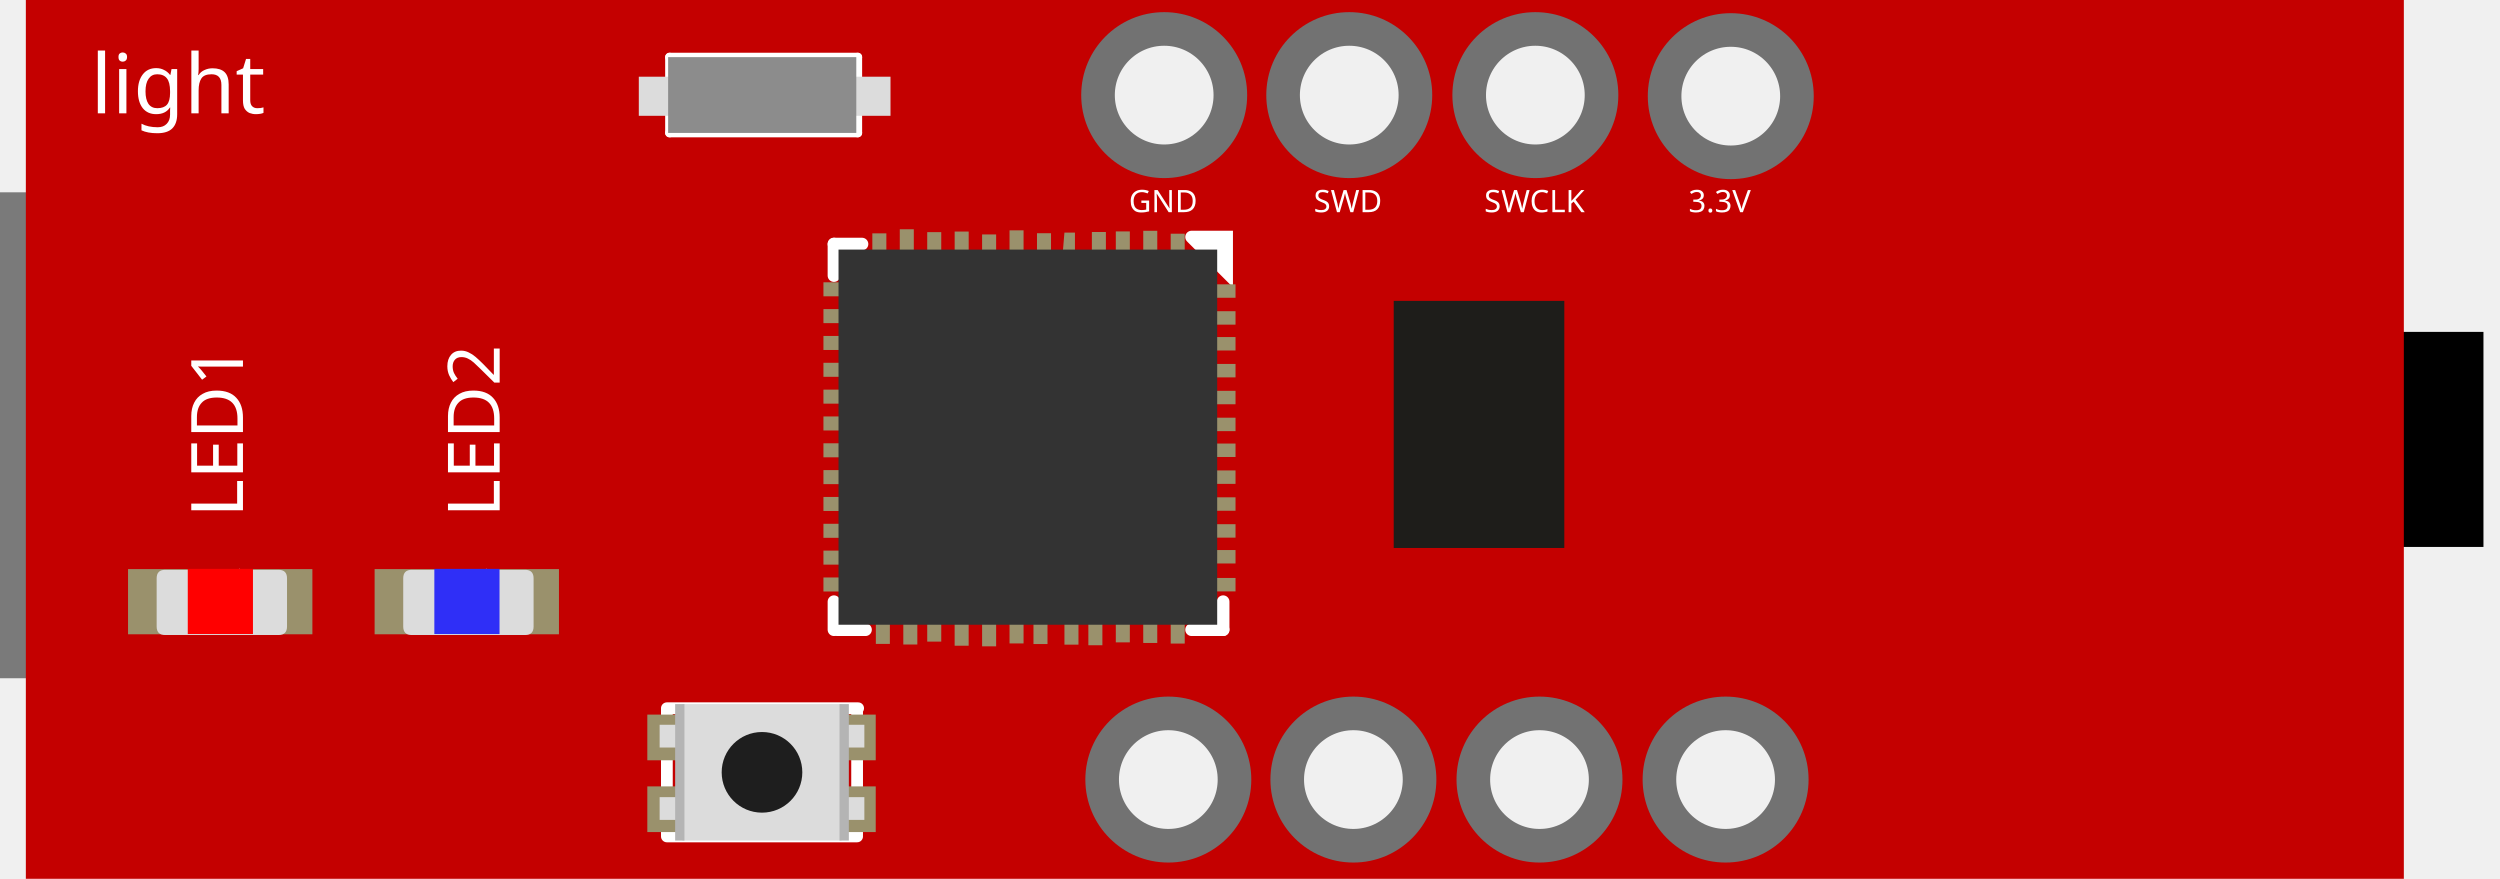
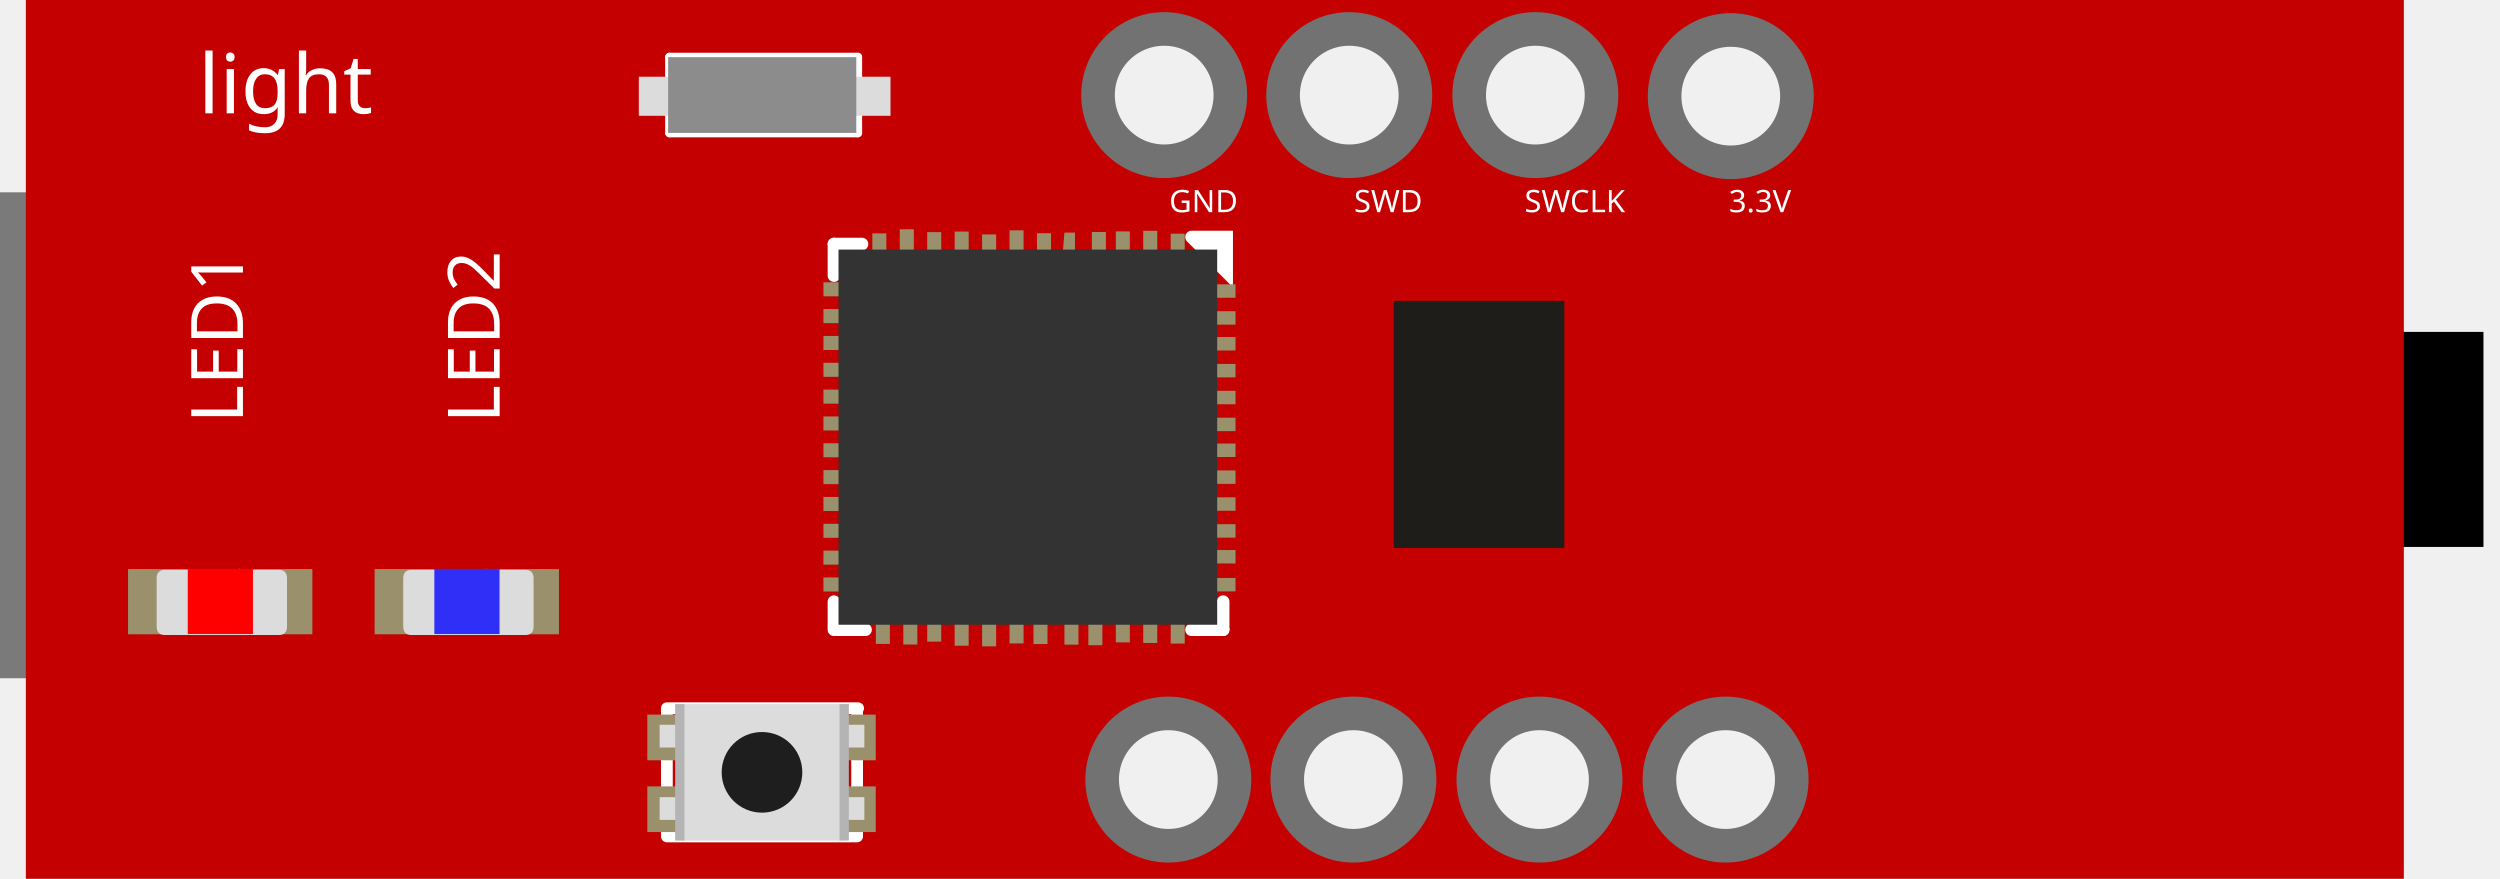
- <svg xmlns="http://www.w3.org/2000/svg" version="1.1" id="Layer_1" x="0px" y="0px" viewBox="0 0 241.8 85" style="enable-background:new 0 0 241.8 85;" xml:space="preserve">
-   <style type="text/css">
- 	.st0{fill:#7A7A7A;}
- 	.st1{fill:#C40000;}
- 	.st2{fill:none;stroke:#FFFFFF;stroke-width:0.36;stroke-linecap:round;}
- 	.st3{fill:#9A916C;}
- 	.st4{fill:#333333;}
- 	.st5{fill:#1E1D1A;}
- 	.st6{stroke:#FFFFFF;stroke-width:0.432;stroke-linecap:round;}
- 	.st7{stroke:#FFFFFF;stroke-width:0.36;stroke-linecap:round;}
- 	.st8{fill:#DCDCDC;}
- 	.st9{fill:#8C8C8C;}
- 	.st10{fill:none;stroke:#727272;stroke-width:3.251;}
- 	.st11{fill:#FFFFFF;}
- 	.st12{font-family:'OCRAStd';}
- 	.st13{font-size:8px;}
- 	.st14{fill:none;stroke:#FFFFFF;stroke-width:0.432;stroke-linecap:round;}
- 	.st15{fill:#FF0000;}
- 	.st16{font-size:7px;}
- 	.st17{fill:#2F2FF7;}
- 	.st18{font-size:3px;}
- 	.st19{stroke:#FFFFFF;stroke-width:1.136;stroke-linecap:round;}
- 	.st20{fill:none;stroke:#FFFFFF;stroke-width:1.136;}
- 	.st21{fill:#1E1E1E;}
- 	.st22{fill:#B4B4B4;}
- </style>
-   <path id="rect293" class="st0" d="M47,65.6H0v-47h47V65.6z" />
-   <path id="JACK_TX" d="M240.2,52.9h-20V32.1h20V52.9z" />
-   <path id="path6" class="st1" d="M232.5,85V-0.4H2.5V85H232.5z M166.9,69c3.6,0,6.4,2.9,6.4,6.4s-2.9,6.4-6.4,6.4  c-3.6,0-6.4-2.9-6.4-6.4S163.4,69,166.9,69z M130.9,69c3.6,0,6.4,2.9,6.4,6.4s-2.9,6.4-6.4,6.4c-3.6,0-6.4-2.9-6.4-6.4  S127.3,69,130.9,69z M113,69c3.6,0,6.4,2.9,6.4,6.4s-2.9,6.4-6.4,6.4c-3.6,0-6.4-2.9-6.4-6.4S109.3,69,113,69z M167.8,2.8  c3.6,0,6.4,2.9,6.4,6.4s-2.9,6.4-6.4,6.4c-3.6,0-6.4-2.9-6.4-6.4S164.2,2.8,167.8,2.8z M113,2.8c3.6,0,6.4,2.9,6.4,6.4  s-2.9,6.4-6.4,6.4c-3.6,0-6.4-2.9-6.4-6.4S109.3,2.8,113,2.8z M131.2,2.8c3.6,0,6.4,2.9,6.4,6.4s-2.9,6.4-6.4,6.4  c-3.6,0-6.4-2.9-6.4-6.4S127.6,2.8,131.2,2.8z M148.4,69c3.6,0,6.4,2.9,6.4,6.4s-2.9,6.4-6.4,6.4c-3.6,0-6.4-2.9-6.4-6.4  S144.8,69,148.4,69z M148.9,2.8c3.6,0,6.4,2.9,6.4,6.4s-2.9,6.4-6.4,6.4c-3.6,0-6.4-2.9-6.4-6.4S145.4,2.8,148.9,2.8z" />
+ <svg xmlns="http://www.w3.org/2000/svg" version="1.1" id="Layer_1" x="0" y="0" viewBox="0 0 241.8 85" xml:space="preserve">
+   <style>
+     .st2{fill:none;stroke:#fff;stroke-width:.36;stroke-linecap:round}.st3{fill:#9a916c}.st6,.st7{stroke:#fff;stroke-width:.432;stroke-linecap:round}.st7{stroke-width:.36}.st8{fill:#dcdcdc}.st10{fill:none;stroke:#727272;stroke-width:3.251}.st11{fill:#fff}.st12{font-family:'OCRAStd'}.st14{fill:none;stroke:#fff;stroke-width:.432;stroke-linecap:round}.st16{font-size:7px}.st18{font-size:3px}.st19,.st20{stroke:#fff;stroke-width:1.136}.st19{stroke-linecap:round}.st20{fill:none}
+   </style>
+   <path id="rect293" d="M47 65.6H0v-47h47v47z" fill="#7a7a7a" />
+   <path id="JACK_TX" d="M240.2 52.9h-20V32.1h20v20.8z" />
+   <path id="path6" d="M232.5 85V-.4H2.5V85h230zm-65.6-16c3.6 0 6.4 2.9 6.4 6.4s-2.9 6.4-6.4 6.4c-3.6 0-6.4-2.9-6.4-6.4s2.9-6.4 6.4-6.4zm-36 0c3.6 0 6.4 2.9 6.4 6.4s-2.9 6.4-6.4 6.4c-3.6 0-6.4-2.9-6.4-6.4s2.8-6.4 6.4-6.4zM113 69c3.6 0 6.4 2.9 6.4 6.4s-2.9 6.4-6.4 6.4c-3.6 0-6.4-2.9-6.4-6.4s2.7-6.4 6.4-6.4zm54.8-66.2c3.6 0 6.4 2.9 6.4 6.4s-2.9 6.4-6.4 6.4c-3.6 0-6.4-2.9-6.4-6.4s2.8-6.4 6.4-6.4zm-54.8 0c3.6 0 6.4 2.9 6.4 6.4s-2.9 6.4-6.4 6.4c-3.6 0-6.4-2.9-6.4-6.4s2.7-6.4 6.4-6.4zm18.2 0c3.6 0 6.4 2.9 6.4 6.4s-2.9 6.4-6.4 6.4c-3.6 0-6.4-2.9-6.4-6.4s2.8-6.4 6.4-6.4zM148.4 69c3.6 0 6.4 2.9 6.4 6.4s-2.9 6.4-6.4 6.4c-3.6 0-6.4-2.9-6.4-6.4s2.8-6.4 6.4-6.4zm.5-66.2c3.6 0 6.4 2.9 6.4 6.4s-2.9 6.4-6.4 6.4c-3.6 0-6.4-2.9-6.4-6.4s2.9-6.4 6.4-6.4z" fill="#c40000" />
  <g id="g273">
    <g id="g5241" transform="translate(-3.778 .545) scale(3.3911)">
      <g id="g5239">
-         <path id="line5221" class="st2" d="M35.1,17.8H36" />
-         <path id="line5223" class="st2" d="M36,17.8V17" />
-         <path id="line5225" class="st2" d="M25.8,17.8H25" />
-         <path id="line5227" class="st2" d="M24.9,17.8V17" />
-         <path id="line5229" class="st2" d="M24.9,7.7V6.8" />
-         <path id="line5231" class="st2" d="M24.9,6.8h0.8" />
+         <path id="line5221" class="st2" d="M35.1 17.8h.9" />
+         <path id="line5223" class="st2" d="M36 17.8V17" />
+         <path id="line5225" class="st2" d="M25.8 17.8H25" />
+         <path id="line5227" class="st2" d="M24.9 17.8V17" />
+         <path id="line5229" class="st2" d="M24.9 7.7v-.9" />
+         <path id="line5231" class="st2" d="M24.9 6.8h.8" />
        <g id="g5237">
-           <path id="path5235" class="st2" d="M35.1,6.6h1v1L35.1,6.6 M36.1,6.7h-0.9H36.1 M36.1,6.9h-0.7H36.1 M36.1,7.1h-0.5H36.1       M36.1,7.3h-0.4H36.1" />
+           <path id="path5235" class="st2" d="M35.1 6.6h1v1l-1-1m1 .1h-.9.9m0 .2h-.7.7m0 .2h-.5.5m0 .2h-.4.4" />
        </g>
      </g>
    </g>
    <g id="g6284" transform="matrix(0 -3.3911 3.3911 0 30.486 290.84)">
      <g id="g6282">
        <g id="g6280">
          <g id="g5561">
-             <path id="connector28pin" class="st3" d="M79.1,24.4v0.4h-1.2v-0.4H79.1z" />
+             <path id="connector28pin" class="st3" d="M79.1 24.4v.4h-1.2v-.4h1.2z" />
          </g>
        </g>
      </g>
    </g>
    <g id="g6292" transform="rotate(-90 165.469 130.176) scale(3.3911)">
      <g id="g6290">
        <g id="g6288">
          <g id="g5564">
-             <path id="connector29pin" class="st3" d="M80.6,22.2v0.4h-1.2v-0.4H80.6z" />
+             <path id="connector29pin" class="st3" d="M80.6 22.2v.4h-1.2v-.4h1.2z" />
          </g>
        </g>
      </g>
    </g>
    <g id="g6300" transform="rotate(-90 170.276 130.177) scale(3.3911)">
      <g id="g6298">
        <g id="g6296">
          <g id="g5567">
-             <path id="connector30pin" class="st3" d="M82,20v0.4h-1.2V20H82z" />
+             <path id="connector30pin" class="st3" d="M82 20v.4h-1.2V20H82z" />
          </g>
        </g>
      </g>
    </g>
    <g id="g6308" transform="rotate(-90 175.081 130.176) scale(3.3911)">
      <g id="g6306">
        <g id="g6304">
          <g id="g5570">
-             <path id="connector31pin" class="st3" d="M83.4,17.9v0.4h-1.2v-0.4H83.4z" />
+             <path id="connector31pin" class="st3" d="M83.4 17.9v.4h-1.2v-.4h1.2z" />
          </g>
        </g>
      </g>
    </g>
    <g id="g6316" transform="rotate(-90 179.888 130.177) scale(3.3911)">
      <g id="g6314">
        <g id="g6312">
          <g id="g5573">
-             <path id="connector32pin" class="st3" d="M84.8,15.7V16h-1.2v-0.4L84.8,15.7L84.8,15.7z" />
+             <path id="connector32pin" class="st3" d="M84.8 15.7v.3h-1.2v-.4l1.2.1z" />
          </g>
        </g>
      </g>
    </g>
    <g id="g6324" transform="matrix(0 -3.3911 3.3911 0 54.518 314.87)">
      <g id="g6322">
        <g id="g6320">
          <g id="g5576">
-             <path id="connector33pin" class="st3" d="M86.2,13.5v0.4H85v-0.4H86.2z" />
+             <path id="connector33pin" class="st3" d="M86.2 13.5v.4H85v-.4h1.2z" />
          </g>
        </g>
      </g>
    </g>
    <g id="g6332" transform="rotate(-90 189.5 130.177) scale(3.3911)">
      <g id="g6330">
        <g id="g6328">
          <g id="g5579">
-             <path id="connector34pin" class="st3" d="M87.7,11.3v0.4h-1.2v-0.4H87.7z" />
+             <path id="connector34pin" class="st3" d="M87.7 11.3v.4h-1.2v-.4h1.2z" />
          </g>
        </g>
      </g>
    </g>
    <g id="g6340" transform="matrix(0 -3.3911 3.3911 0 64.13 324.483)">
      <g id="g6338">
        <g id="g6336">
          <g id="g5582">
-             <path id="connector35pin" class="st3" d="M89,9.1v0.4h-1.2V9.1H89z" />
+             <path id="connector35pin" class="st3" d="M89 9.1v.4h-1.2v-.4H89z" />
          </g>
        </g>
      </g>
    </g>
    <g id="g6348" transform="matrix(0 -3.3911 3.3911 0 68.936 329.29)">
      <g id="g6346">
        <g id="g6344">
          <g id="g5585">
-             <path id="connector36pin" class="st3" d="M90.5,6.9v0.4h-1.2V6.9H90.5z" />
+             <path id="connector36pin" class="st3" d="M90.5 6.9v.4h-1.2v-.4h1.2z" />
          </g>
        </g>
      </g>
    </g>
    <g id="g6356" transform="rotate(-90 203.919 130.176) scale(3.3911)">
      <g id="g6354">
        <g id="g6352">
          <g id="g5588">
-             <path id="connector37pin" class="st3" d="M91.9,4.7v0.4h-1.2V4.7H91.9z" />
+             <path id="connector37pin" class="st3" d="M91.9 4.7v.4h-1.2v-.4h1.2z" />
          </g>
        </g>
      </g>
    </g>
    <g id="g6364" transform="rotate(-90 208.726 130.177) scale(3.3911)">
      <g id="g6362">
        <g id="g6360">
          <g id="g5591">
-             <path id="connector38pin" class="st3" d="M93.4,2.5v0.4h-1.2V2.5H93.4z" />
+             <path id="connector38pin" class="st3" d="M93.4 2.5v.4h-1.2v-.4h1.2z" />
          </g>
        </g>
      </g>
    </g>
    <g id="g6372" transform="rotate(-90 213.531 130.176) scale(3.3911)">
      <g id="g6370">
        <g id="g6368">
          <g id="g5594">
-             <path id="connector39pin" class="st3" d="M94.7,0.3v0.4h-1.2V0.3H94.7z" />
+             <path id="connector39pin" class="st3" d="M94.7.3v.4h-1.2V.3h1.2z" />
          </g>
        </g>
      </g>
    </g>
    <g id="g6380" transform="rotate(180 220.228 121.319) scale(3.3911)">
      <g id="g6378">
        <g id="g6376">
          <g id="g5597">
-             <path id="connector40pin" class="st3" d="M106.4,63.5h-1.2v-0.4h1.2V63.5z" />
+             <path id="connector40pin" class="st3" d="M106.4 63.5h-1.2v-.4h1.2v.4z" />
          </g>
        </g>
      </g>
    </g>
    <g id="g6388" transform="rotate(180 220.228 116.512) scale(3.3911)">
      <g id="g6386">
        <g id="g6384">
          <g id="g5600">
-             <path id="connector41pin" class="st3" d="M106.4,59.9h-1.2v-0.4h1.2V59.9z" />
+             <path id="connector41pin" class="st3" d="M106.4 59.9h-1.2v-.4h1.2v.4z" />
          </g>
        </g>
      </g>
    </g>
    <g id="g6396" transform="rotate(180 220.228 111.706) scale(3.3911)">
      <g id="g6394">
        <g id="g6392">
          <g id="g5603">
-             <path id="connector42pin" class="st3" d="M106.4,56.3h-1.2v-0.4h1.2V56.3z" />
+             <path id="connector42pin" class="st3" d="M106.4 56.3h-1.2v-.4h1.2v.4z" />
          </g>
        </g>
      </g>
    </g>
    <g id="g6404" transform="rotate(180 220.228 106.9) scale(3.3911)">
      <g id="g6402">
        <g id="g6400">
          <g id="g5606">
-             <path id="connector43pin" class="st3" d="M106.4,52.7h-1.2v-0.4h1.2V52.7z" />
+             <path id="connector43pin" class="st3" d="M106.4 52.7h-1.2v-.4h1.2v.4z" />
          </g>
        </g>
      </g>
    </g>
    <g id="g6412" transform="rotate(180 220.228 102.094) scale(3.3911)">
      <g id="g6410">
        <g id="g6408">
          <g id="g5609">
-             <path id="connector44pin" class="st3" d="M106.4,49.1h-1.2v-0.4h1.2V49.1z" />
+             <path id="connector44pin" class="st3" d="M106.4 49.1h-1.2v-.4h1.2v.4z" />
          </g>
        </g>
      </g>
    </g>
    <g id="g6420" transform="rotate(180 220.228 97.287) scale(3.3911)">
      <g id="g6418">
        <g id="g6416">
          <g id="g5612">
-             <path id="connector45pin" class="st3" d="M106.4,45.5h-1.2v-0.4h1.2V45.5z" />
+             <path id="connector45pin" class="st3" d="M106.4 45.5h-1.2v-.4h1.2v.4z" />
          </g>
        </g>
      </g>
    </g>
    <g id="g6428" transform="rotate(180 220.228 92.481) scale(3.3911)">
      <g id="g6426">
        <g id="g6424">
          <g id="g5615">
-             <path id="connector46pin" class="st3" d="M106.4,41.9h-1.2v-0.4h1.2V41.9z" />
+             <path id="connector46pin" class="st3" d="M106.4 41.9h-1.2v-.4h1.2v.4z" />
          </g>
        </g>
      </g>
    </g>
    <g id="g6436" transform="rotate(180 220.228 87.674) scale(3.3911)">
      <g id="g6434">
        <g id="g6432">
          <g id="g5618">
-             <path id="connector47pin" class="st3" d="M106.4,38.3h-1.2v-0.4h1.2V38.3z" />
+             <path id="connector47pin" class="st3" d="M106.4 38.3h-1.2v-.4h1.2v.4z" />
          </g>
        </g>
      </g>
    </g>
    <g id="g6444" transform="rotate(180 220.228 82.868) scale(3.3911)">
      <g id="g6442">
        <g id="g6440">
          <g id="g5621">
-             <path id="connector48pin" class="st3" d="M106.4,34.7h-1.2v-0.4h1.2V34.7z" />
+             <path id="connector48pin" class="st3" d="M106.4 34.7h-1.2v-.4h1.2v.4z" />
          </g>
        </g>
      </g>
    </g>
    <g id="g6452" transform="rotate(180 220.228 78.062) scale(3.3911)">
      <g id="g6450">
        <g id="g6448">
          <g id="g5624">
-             <path id="connector49pin" class="st3" d="M106.4,31.1h-1.2v-0.4h1.2V31.1z" />
+             <path id="connector49pin" class="st3" d="M106.4 31.1h-1.2v-.4h1.2v.4z" />
          </g>
        </g>
      </g>
    </g>
    <g id="g6460" transform="rotate(180 220.228 73.255) scale(3.3911)">
      <g id="g6458">
        <g id="g6456">
          <g id="g5627">
-             <path id="connector50pin" class="st3" d="M106.4,27.5h-1.2v-0.4h1.2V27.5z" />
+             <path id="connector50pin" class="st3" d="M106.4 27.5h-1.2v-.4h1.2v.4z" />
          </g>
        </g>
      </g>
    </g>
    <g id="g6468" transform="rotate(180 220.228 68.45) scale(3.3911)">
      <g id="g6466">
        <g id="g6464">
          <g id="g5630">
-             <path id="connector51pin" class="st3" d="M106.4,23.9h-1.2v-0.4h1.2V23.9z" />
+             <path id="connector51pin" class="st3" d="M106.4 23.9h-1.2v-.4h1.2v.4z" />
          </g>
        </g>
      </g>
    </g>
    <g id="g6476" transform="rotate(90 212.987 59.591) scale(3.3911)">
      <g id="g6474">
        <g id="g6472">
          <g id="g5633">
-             <path id="connector52pin" class="st3" d="M62.4,55.4V55h1.2v0.4H62.4z" />
+             <path id="connector52pin" class="st3" d="M62.4 55.4V55h1.2v.4h-1.2z" />
          </g>
        </g>
      </g>
    </g>
    <g id="g6484" transform="rotate(90 208.182 59.592) scale(3.3911)">
      <g id="g6482">
        <g id="g6480">
          <g id="g5636">
-             <path id="connector53pin" class="st3" d="M61,53.2v-0.4h1.2v0.4H61z" />
+             <path id="connector53pin" class="st3" d="M61 53.2v-.4h1.2v.4H61z" />
          </g>
        </g>
      </g>
    </g>
    <g id="g6492" transform="rotate(90 203.375 59.592) scale(3.3911)">
      <g id="g6490">
        <g id="g6488">
          <g id="g5639">
-             <path id="connector54pin" class="st3" d="M59.5,51.1v-0.4h1.2v0.4H59.5z" />
+             <path id="connector54pin" class="st3" d="M59.5 51.1v-.4h1.2v.4h-1.2z" />
          </g>
        </g>
      </g>
    </g>
    <g id="g6500" transform="rotate(90 198.567 59.59) scale(3.3911)">
      <g id="g6498">
        <g id="g6496">
          <g id="g5642">
-             <path id="connector55pin" class="st3" d="M58.2,48.9v-0.4h1.2v0.4H58.2z" />
+             <path id="connector55pin" class="st3" d="M58.2 48.9v-.4h1.2v.4h-1.2z" />
          </g>
        </g>
      </g>
    </g>
    <g id="g6508" transform="rotate(90 193.762 59.592) scale(3.3911)">
      <g id="g6506">
        <g id="g6504">
          <g id="g5645">
-             <path id="connector56pin" class="st3" d="M56.8,46.7v-0.4H58v0.4H56.8z" />
+             <path id="connector56pin" class="st3" d="M56.8 46.7v-.4H58v.4h-1.2z" />
          </g>
        </g>
      </g>
    </g>
    <g id="g6516" transform="rotate(90 188.955 59.591) scale(3.3911)">
      <g id="g6514">
        <g id="g6512">
          <g id="g5648">
-             <path id="connector57pin" class="st3" d="M55.3,44.5v-0.4h1.2v0.4H55.3z" />
+             <path id="connector57pin" class="st3" d="M55.3 44.5v-.4h1.2v.4h-1.2z" />
          </g>
        </g>
      </g>
    </g>
    <g id="g6524" transform="rotate(90 184.149 59.591) scale(3.3911)">
      <g id="g6522">
        <g id="g6520">
          <g id="g5651">
-             <path id="connector58pin" class="st3" d="M53.9,42.3V42h1.2v0.4h-1.2V42.3z" />
+             <path id="connector58pin" class="st3" d="M53.9 42.3V42h1.2v.4h-1.2v-.1z" />
          </g>
        </g>
      </g>
    </g>
    <g id="g6532" transform="rotate(90 179.344 59.592) scale(3.3911)">
      <g id="g6530">
        <g id="g6528">
          <g id="g5654">
-             <path id="connector59pin" class="st3" d="M52.5,40.1v-0.4h1.2v0.4H52.5z" />
+             <path id="connector59pin" class="st3" d="M52.5 40.1v-.4h1.2v.4h-1.2z" />
          </g>
        </g>
      </g>
    </g>
    <g id="g6540" transform="rotate(90 174.537 59.591) scale(3.3911)">
      <g id="g6538">
        <g id="g6536">
          <g id="g5657">
-             <path id="connector60pin" class="st3" d="M51.1,38v-0.4h1.2V38H51.1z" />
+             <path id="connector60pin" class="st3" d="M51.1 38v-.4h1.2v.4h-1.2z" />
          </g>
        </g>
      </g>
    </g>
    <g id="g6548" transform="rotate(90 169.73 59.592) scale(3.3911)">
      <g id="g6546">
        <g id="g6544">
          <g id="g5660">
-             <path id="connector61pin" class="st3" d="M49.6,35.8v-0.4h1.2v0.4H49.6z" />
+             <path id="connector61pin" class="st3" d="M49.6 35.8v-.4h1.2v.4h-1.2z" />
          </g>
        </g>
      </g>
    </g>
    <g id="g6556" transform="rotate(90 164.924 59.591) scale(3.3911)">
      <g id="g6554">
        <g id="g6552">
          <g id="g5663">
-             <path id="connector62pin" class="st3" d="M48.2,33.6v-0.4h1.2v0.4H48.2z" />
+             <path id="connector62pin" class="st3" d="M48.2 33.6v-.4h1.2v.4h-1.2z" />
          </g>
        </g>
      </g>
    </g>
    <g id="g6564" transform="rotate(90 160.119 59.592) scale(3.3911)">
      <g id="g6562">
        <g id="g6560">
          <g id="g5666">
-             <path id="connector63pin" class="st3" d="M46.9,31.4V31H48v0.4H46.9z" />
-           </g>
-         </g>
-       </g>
-     </g>
-     <path id="connector64pin" class="st3" d="M119.5,57.2h-3.9v-1.3h3.9V57.2z" />
-     <path id="connector65pin" class="st3" d="M119.5,54.5h-3.9v-1.3h3.9V54.5z" />
-     <path id="connector66pin" class="st3" d="M119.5,52h-3.9v-1.3h3.9V52z" />
-     <path id="connector67pin" class="st3" d="M119.5,49.4h-3.9v-1.3h3.9V49.4z" />
-     <path id="connector68pin" class="st3" d="M119.5,46.8h-3.9v-1.3h3.9V46.8z" />
-     <path id="connector69pin" class="st3" d="M119.5,44.2h-3.9v-1.3h3.9V44.2z" />
-     <path id="connector70pin" class="st3" d="M119.5,41.7h-3.9v-1.3h3.9V41.7z" />
-     <path id="connector71pin" class="st3" d="M119.5,39.1h-3.9v-1.3h3.9V39.1z" />
-     <path id="connector72pin" class="st3" d="M119.5,36.5h-3.9v-1.3h3.9V36.5z" />
-     <path id="connector73pin" class="st3" d="M119.5,33.9h-3.9v-1.3h3.9V33.9z" />
-     <path id="connector74pin" class="st3" d="M119.5,31.4h-3.9v-1.3h3.9V31.4z" />
-     <path id="connector75pin" class="st3" d="M119.5,28.8h-3.9v-1.3h3.9V28.8z" />
-     <path id="connector76pin" class="st3" d="M111.8,54.4H87.2V30.2h24.5v24.2H111.8z" />
+             <path id="connector63pin" class="st3" d="M46.9 31.4V31H48v.4h-1.1z" />
+           </g>
+         </g>
+       </g>
+     </g>
+     <path id="connector64pin" class="st3" d="M119.5 57.2h-3.9v-1.3h3.9v1.3z" />
+     <path id="connector65pin" class="st3" d="M119.5 54.5h-3.9v-1.3h3.9v1.3z" />
+     <path id="connector66pin" class="st3" d="M119.5 52h-3.9v-1.3h3.9V52z" />
+     <path id="connector67pin" class="st3" d="M119.5 49.4h-3.9v-1.3h3.9v1.3z" />
+     <path id="connector68pin" class="st3" d="M119.5 46.8h-3.9v-1.3h3.9v1.3z" />
+     <path id="connector69pin" class="st3" d="M119.5 44.2h-3.9v-1.3h3.9v1.3z" />
+     <path id="connector70pin" class="st3" d="M119.5 41.7h-3.9v-1.3h3.9v1.3z" />
+     <path id="connector71pin" class="st3" d="M119.5 39.1h-3.9v-1.3h3.9v1.3z" />
+     <path id="connector72pin" class="st3" d="M119.5 36.5h-3.9v-1.3h3.9v1.3z" />
+     <path id="connector73pin" class="st3" d="M119.5 33.9h-3.9v-1.3h3.9v1.3z" />
+     <path id="connector74pin" class="st3" d="M119.5 31.4h-3.9v-1.3h3.9v1.3z" />
+     <path id="connector75pin" class="st3" d="M119.5 28.8h-3.9v-1.3h3.9v1.3z" />
+     <path id="connector76pin" class="st3" d="M111.8 54.4H87.2V30.2h24.5v24.2h.1z" />
    <g id="g7917" transform="translate(148.585 61.442) scale(3.3911)">
      <g id="g7915">
        <g id="g7913">
          <g id="tqfn48_7mm">
-             <path id="rect5919" class="st4" d="M-9.1-0.3h-10.8V-11h10.8L-9.1-0.3z" />
-           </g>
-         </g>
-       </g>
-     </g>
-   </g>
-   <path id="rect295" class="st5" d="M151.3,53h-16.5V29.1h16.5V53z" />
-   <g>
-     <g id="g10264" transform="translate(-.001 -2.981) scale(2.36354)">
-       <g id="g10268">
-         <path id="line10272" class="st6" d="M29.8,5.1l2.9-0.8" />
-         <path id="line10274" class="st6" d="M32.7,4.4v1.5" />
-         <path id="line10276" class="st6" d="M32.7,5.9l-2.9-0.8" />
-         <path id="line10278" class="st7" d="M27.4,3.6h7.7" />
-         <path id="line10280" class="st7" d="M35.1,3.6v3.1" />
-         <path id="line10282" class="st7" d="M35.1,6.7h-7.7" />
-         <path id="line10284" class="st7" d="M27.4,6.7V3.6" />
-       </g>
-     </g>
-     <g id="g5075" transform="translate(109.278 115.726) scale(2.36354)">
-       <g id="sod-123fl" transform="rotate(180 5.103 2.338)">
-         <g id="g16802">
-           <path id="rect3" class="st8" d="M30.3,50.5H20v-1.6h10.3V50.5z" />
-           <path id="rect5" class="st9" d="M29.1,51.3h-7.7v-3.1h7.7C29.1,48.2,29.1,51.3,29.1,51.3z" />
-         </g>
+             <path id="rect5919" d="M-9.1-.3h-10.8V-11h10.8V-.3z" fill="#333" />
+           </g>
+         </g>
+       </g>
+     </g>
+   </g>
+   <path id="rect295" d="M151.3 53h-16.5V29.1h16.5V53z" fill="#1e1d1a" />
+   <g id="g10264" transform="translate(-.001 -2.981) scale(2.36354)">
+     <g id="g10268">
+       <path id="line10272" class="st6" d="M29.8 5.1l2.9-.8" />
+       <path id="line10274" class="st6" d="M32.7 4.4v1.5" />
+       <path id="line10276" class="st6" d="M32.7 5.9l-2.9-.8" />
+       <path id="line10278" class="st7" d="M27.4 3.6h7.7" />
+       <path id="line10280" class="st7" d="M35.1 3.6v3.1" />
+       <path id="line10282" class="st7" d="M35.1 6.7h-7.7" />
+       <path id="line10284" class="st7" d="M27.4 6.7V3.6" />
+     </g>
+   </g>
+   <g id="g5075" transform="translate(109.278 115.726) scale(2.36354)">
+     <g id="sod-123fl" transform="rotate(180 5.103 2.338)">
+       <g id="g16802">
+         <path id="rect3" class="st8" d="M30.3 50.5H20v-1.6h10.3v1.6z" />
+         <path id="rect5" d="M29.1 51.3h-7.7v-3.1h7.7v3.1z" fill="#8c8c8c" />
      </g>
    </g>
  </g>
  <circle class="st10" cx="166.9" cy="75.4" r="6.4" />
  <circle class="st10" cx="148.9" cy="75.4" r="6.4" />
  <circle class="st10" cx="130.9" cy="75.4" r="6.4" />
  <circle class="st10" cx="113" cy="75.4" r="6.4" />
-   <text transform="matrix(1 0 0 1 8.7731 10.9641)" class="st11 st12 st13">light</text>
+   <text transform="translate(8.773 10.964)" class="st11 st12" font-size="8">
+     light
+   </text>
  <g id="LED1_1_">
    <g id="g206" transform="matrix(0 2.7412 -2.7412 0 211.757 0)">
      <g id="g210">
        <g id="g214">
-           <path id="path218" class="st14" d="M21.2,69.9L20.5,69h1.4L21.2,69.9 M21.9,69.1h-1.3H21.9" />
+           <path id="path218" class="st14" d="M21.2 69.9l-.7-.9h1.4l-.7.9m.7-.8h-1.3 1.3" />
        </g>
        <g id="g4601" transform="rotate(180 2.97 4.533)">
          <g id="g4599">
            <g id="g220">
-               <path id="rect222" class="st11" d="M-16.4-61.2h2.2v0.4h-2.2V-61.2z" />
+               <path id="rect222" class="st11" d="M-16.4-61.2h2.2v.4h-2.2v-.4z" />
            </g>
          </g>
        </g>
      </g>
    </g>
    <g id="g4995" transform="rotate(-90 104.717 -72.151) scale(2.7412)">
      <g id="g4993">
        <g id="g520">
-           <path id="connector74pin_1_" class="st3" d="M-10.5-55.8h2.3v2.3h-2.3V-55.8z" />
+           <path id="connector74pin_1_" class="st3" d="M-10.5-55.8h2.3v2.3h-2.3v-2.3z" />
        </g>
      </g>
    </g>
    <g id="g5001" transform="rotate(-90 93.061 -60.495) scale(2.7412)">
      <g id="g4999">
        <g id="g523">
-           <path id="connector75pin_1_" class="st3" d="M-10.5-51.5h2.3v2.3h-2.3V-51.5z" />
+           <path id="connector75pin_1_" class="st3" d="M-10.5-51.5h2.3v2.3h-2.3v-2.3z" />
        </g>
      </g>
    </g>
    <g transform="rotate(90 90.763 103.937) scale(2.7412)">
      <g id="g5225">
        <g id="_x30_603-led-green">
          <g id="g5220">
            <g id="g677">
-               <path id="path679" class="st8" d="M15.3,65.2v-4c0-0.2,0.1-0.3,0.3-0.3h1.7c0.2,0,0.3,0.1,0.3,0.3v4c0,0.2-0.1,0.3-0.3,0.3        h-1.7C15.4,65.5,15.3,65.4,15.3,65.2L15.3,65.2z" />
+               <path id="path679" class="st8" d="M15.3 65.2v-4c0-.2.1-.3.3-.3h1.7c.2 0 .3.1.3.3v4c0 .2-.1.3-.3.3h-1.7c-.2 0-.3-.1-.3-.3z" />
              <g id="g5216" transform="rotate(-90 1.134 2.268)">
                <g id="g5214">
-                   <path id="rect681" class="st15" d="M-58.7,18.7H-61v-2.3h2.3V18.7z" />
+                   <path id="rect681" d="M-58.7 18.7H-61v-2.3h2.3v2.3z" fill="red" />
                </g>
              </g>
            </g>
          </g>
        </g>
      </g>
    </g>
  </g>
-   <text id="led1t" transform="matrix(6.123234e-17 -1 1 6.123234e-17 23.4993 50.0225)" class="st11 st12 st16">LED1</text>
-   <text id="led2t" transform="matrix(6.123234e-17 -1 1 6.123234e-17 48.3284 50.0225)" class="st11 st12 st16">LED2</text>
+   <text id="led1t" transform="rotate(-90 36.76 13.262)" class="st11 st12 st16">
+     LED1
+   </text>
+   <text id="led2t" transform="rotate(-90 49.175 .847)" class="st11 st12 st16">
+     LED2
+   </text>
  <g id="LED2">
    <g id="g206_1_" transform="matrix(0 2.7412 -2.7412 0 211.757 0)">
      <g id="g210_1_">
        <g id="g214_1_">
-           <path id="path218_1_" class="st14" d="M21.2,61.2l-0.7-0.9h1.4L21.2,61.2 M21.9,60.4h-1.3H21.9" />
+           <path id="path218_1_" class="st14" d="M21.2 61.2l-.7-.9h1.4l-.7.9m.7-.8h-1.3 1.3" />
        </g>
        <g id="g4601_1_" transform="rotate(180 2.97 4.533)">
          <g id="g4599_1_">
            <g id="g220_1_">
-               <path id="rect222_1_" class="st11" d="M-16.4-52.5h2.2v0.4h-2.2V-52.5z" />
+               <path id="rect222_1_" class="st11" d="M-16.4-52.5h2.2v.4h-2.2v-.4z" />
            </g>
          </g>
        </g>
      </g>
    </g>
    <g id="g4995_1_" transform="rotate(-90 104.717 -72.151) scale(2.7412)">
      <g id="g4993_1_">
        <g id="g520_1_">
-           <path id="connector74pin_2_" class="st3" d="M-10.5-47.1h2.3v2.3h-2.3V-47.1z" />
+           <path id="connector74pin_2_" class="st3" d="M-10.5-47.1h2.3v2.3h-2.3v-2.3z" />
        </g>
      </g>
    </g>
    <g id="g5001_1_" transform="rotate(-90 93.061 -60.495) scale(2.7412)">
      <g id="g4999_1_">
        <g id="g523_1_">
-           <path id="connector75pin_2_" class="st3" d="M-10.5-42.8h2.3v2.3h-2.3V-42.8z" />
+           <path id="connector75pin_2_" class="st3" d="M-10.5-42.8h2.3v2.3h-2.3v-2.3z" />
        </g>
      </g>
    </g>
    <g transform="rotate(90 90.763 103.937) scale(2.7412)">
      <g id="g5225_1_">
        <g id="_x30_603-led-green_1_">
          <g id="g5220_1_">
            <g id="g677_1_">
-               <path id="path679_1_" class="st8" d="M15.3,56.5v-4c0-0.2,0.1-0.3,0.3-0.3h1.7c0.2,0,0.3,0.1,0.3,0.3v4c0,0.2-0.1,0.3-0.3,0.3        h-1.7C15.4,56.8,15.3,56.7,15.3,56.5L15.3,56.5z" />
+               <path id="path679_1_" class="st8" d="M15.3 56.5v-4c0-.2.1-.3.3-.3h1.7c.2 0 .3.1.3.3v4c0 .2-.1.3-.3.3h-1.7c-.2 0-.3-.1-.3-.3z" />
              <g id="g5216_1_" transform="rotate(-90 1.134 2.268)">
                <g id="g5214_1_">
-                   <path id="rect681_1_" class="st17" d="M-50,18.7h-2.3v-2.3h2.3V18.7z" />
+                   <path id="rect681_1_" d="M-50 18.7h-2.3v-2.3h2.3v2.3z" fill="#2f2ff7" />
                </g>
              </g>
            </g>
          </g>
        </g>
      </g>
    </g>
  </g>
  <circle id="3V3" class="st10" cx="167.4" cy="9.3" r="6.4" />
  <circle id="SWCLK" class="st10" cx="148.5" cy="9.2" r="6.4" />
  <circle id="SWDIO" class="st10" cx="130.5" cy="9.2" r="6.4" />
  <circle id="GND_2_" class="st10" cx="112.6" cy="9.2" r="6.4" />
-   <text id="gndt" transform="matrix(1 0 0 1 109.1742 20.521)" class="st11 st12 st18">GND</text>
-   <text id="swdt" transform="matrix(1 0 0 1 127.0544 20.5212)" class="st11 st12 st18">SWD</text>
-   <text id="swclt" transform="matrix(1 0 0 1 143.5441 20.5213)" class="st11 st12 st18">SWCLK</text>
-   <text id="t33v" transform="matrix(1 0 0 1 163.3074 20.5213)" class="st11 st12 st18">3.3V</text>
-   <g>
-     <path id="path4625" class="st19" d="M82.9,80.9H64.5 M64.5,80.9V68.5 M64.5,68.5h18.5 M82.9,68.5   v12.3" />
-     <path id="path4627" class="st20" d="M78.5,73.8c0-1.5-1.2-2.6-2.6-2.6h0" />
-     <path id="path4629" class="st19" d="M78.5,73.8v1.8" />
-     <path id="path4631" class="st20" d="M75.9,78.2c1.5,0,2.6-1.2,2.6-2.6c0,0,0,0,0,0" />
-     <path id="path4633" class="st19" d="M75.9,78.2h-4.4" />
-     <path id="path4635" class="st20" d="M68.9,75.6c0,1.5,1.2,2.6,2.6,2.6h0" />
-     <path id="path4637" class="st19" d="M68.9,75.6v-1.8" />
-     <path id="path4639" class="st20" d="M71.5,71.2c-1.5,0-2.6,1.2-2.6,2.6c0,0,0,0,0,0" />
-     <path id="path4641" class="st19" d="M71.5,71.2h4.4" />
-     <g id="g4795" transform="matrix(3.155997,0,0,3.155997,-3.982869,0)">
-       <path id="path4793" class="st3" d="M22.5,25.5h-1.4v-1.4h1.4V25.5z" />
-     </g>
-     <g id="g4799" transform="matrix(3.155997,0,0,3.155997,-3.982869,0)">
-       <path id="path4797" class="st3" d="M22.5,23.3h-1.4v-1.4h1.4L22.5,23.3z" />
-     </g>
-     <g id="g4803" transform="matrix(3.155997,0,0,3.155997,-3.982869,0)">
-       <path id="path4801" class="st3" d="M28.1,25.5h-1.4v-1.4h1.4V25.5z" />
-     </g>
-     <g id="g4807" transform="matrix(3.155997,0,0,3.155997,-3.982869,0)">
-       <path id="path4805" class="st3" d="M28.1,23.3h-1.4v-1.4h1.4V23.3z" />
-     </g>
-     <path id="path5299" class="st8" d="M66,79.3v2h15.4v-2h2.2v-2.2h-2.2v-4.8h2.2v-2.2h-2.2v-2H66v2   h-2.2v2.2H66v4.8h-2.2v2.2H66z" />
-     <circle id="RESETBTN_1_" class="st21" cx="73.7" cy="74.7" r="3.9">
- 	</circle>
-     <path id="path5303" class="st22" d="M82.1,81.3h-0.9V68.1h0.9V81.3z M66.2,81.3h-0.9V68.1h0.9   V81.3z" />
-   </g>
+   <text id="gndt" transform="translate(109.174 20.521)" class="st11 st12 st18">
+     GND
+   </text>
+   <text id="swdt" transform="translate(127.054 20.521)" class="st11 st12 st18">
+     SWD
+   </text>
+   <text id="swclt" transform="translate(143.544 20.521)" class="st11 st12 st18">
+     SWCLK
+   </text>
+   <text id="t33v" transform="translate(163.307 20.521)" class="st11 st12 st18">
+     3.3V
+   </text>
+   <path id="path4625" class="st19" d="M82.9 80.9H64.5m0 0V68.5m0 0H83m-.1 0v12.3" />
+   <path id="path4627" class="st20" d="M78.5 73.8c0-1.5-1.2-2.6-2.6-2.6" />
+   <path id="path4629" class="st19" d="M78.5 73.8v1.8" />
+   <path id="path4631" class="st20" d="M75.9 78.2c1.5 0 2.6-1.2 2.6-2.6" />
+   <path id="path4633" class="st19" d="M75.9 78.2h-4.4" />
+   <path id="path4635" class="st20" d="M68.9 75.6c0 1.5 1.2 2.6 2.6 2.6" />
+   <path id="path4637" class="st19" d="M68.9 75.6v-1.8" />
+   <path id="path4639" class="st20" d="M71.5 71.2c-1.5 0-2.6 1.2-2.6 2.6" />
+   <path id="path4641" class="st19" d="M71.5 71.2h4.4" />
+   <g id="g4795" transform="translate(-3.983) scale(3.156)">
+     <path id="path4793" class="st3" d="M22.5 25.5h-1.4v-1.4h1.4v1.4z" />
+   </g>
+   <g id="g4799" transform="translate(-3.983) scale(3.156)">
+     <path id="path4797" class="st3" d="M22.5 23.3h-1.4v-1.4h1.4v1.4z" />
+   </g>
+   <g id="g4803" transform="translate(-3.983) scale(3.156)">
+     <path id="path4801" class="st3" d="M28.1 25.5h-1.4v-1.4h1.4v1.4z" />
+   </g>
+   <g id="g4807" transform="translate(-3.983) scale(3.156)">
+     <path id="path4805" class="st3" d="M28.1 23.3h-1.4v-1.4h1.4v1.4z" />
+   </g>
+   <path id="path5299" class="st8" d="M66 79.3v2h15.4v-2h2.2v-2.2h-2.2v-4.8h2.2v-2.2h-2.2v-2H66v2h-2.2v2.2H66v4.8h-2.2v2.2H66z" />
+   <circle id="RESETBTN_1_" cx="73.7" cy="74.7" r="3.9" fill="#1e1e1e" />
+   <path id="path5303" d="M82.1 81.3h-.9V68.1h.9v13.2zm-15.9 0h-.9V68.1h.9v13.2z" fill="#b4b4b4" />
</svg>
